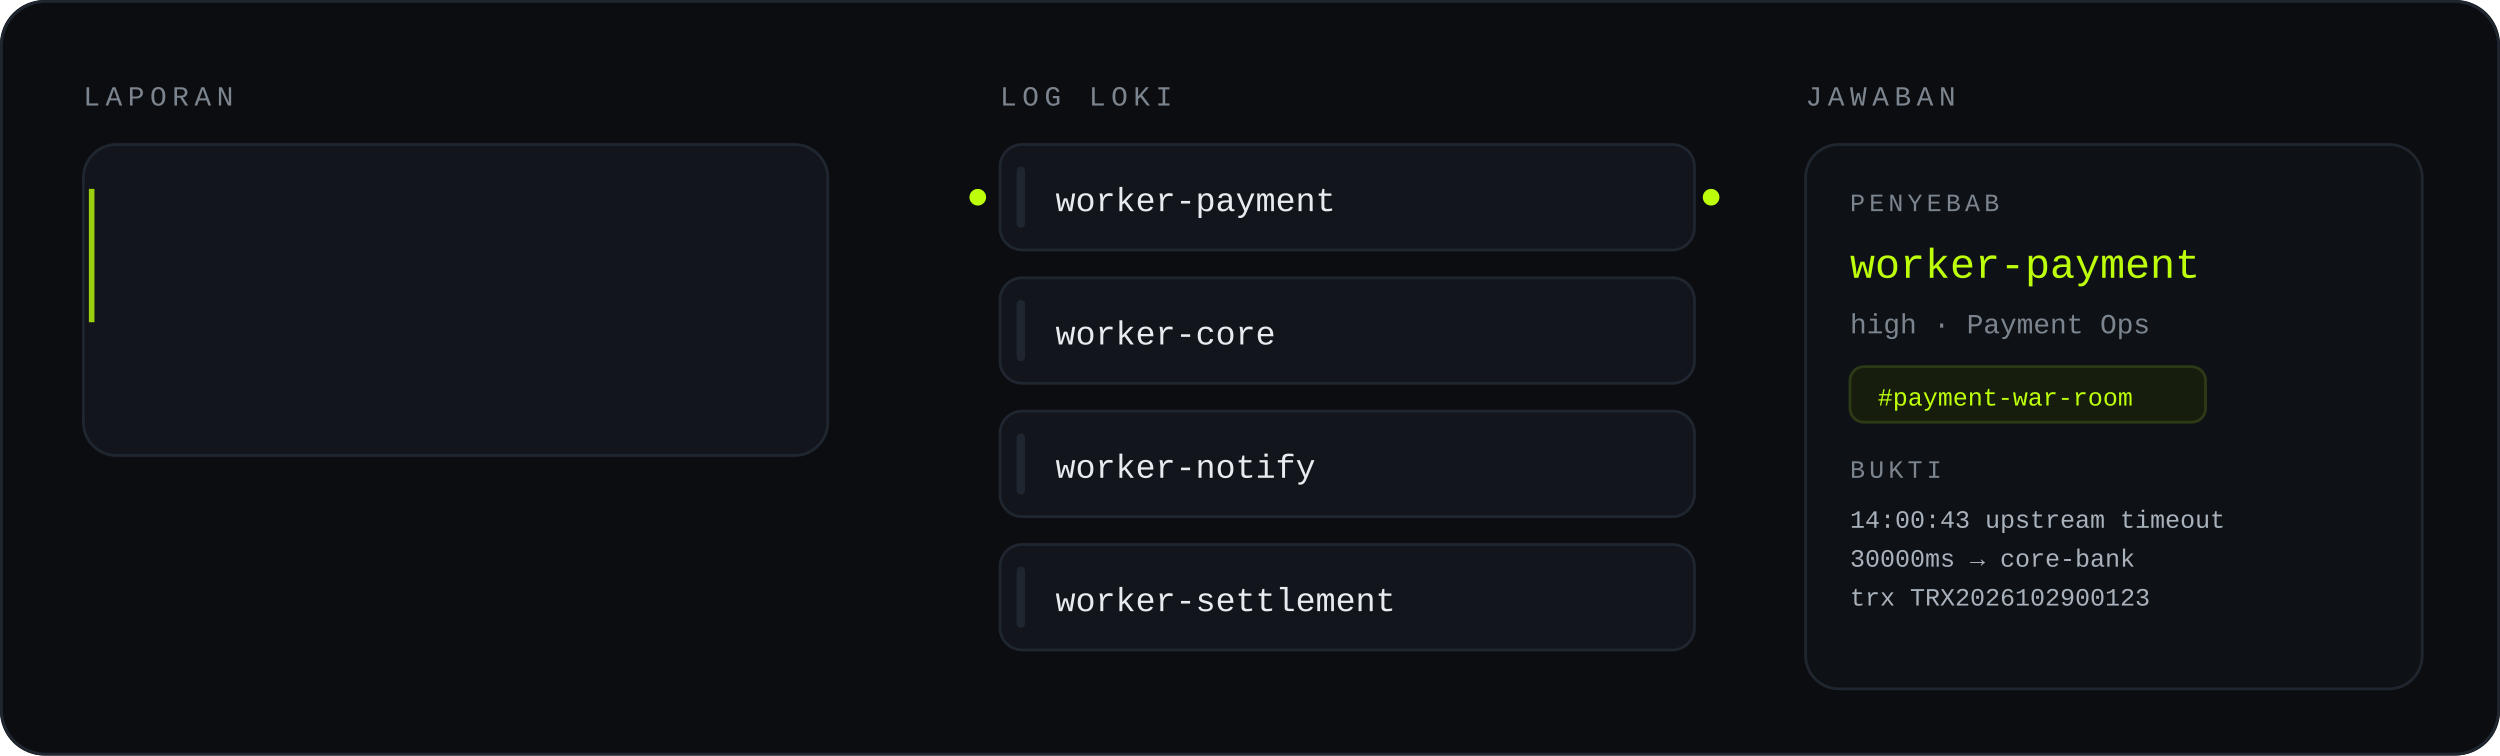
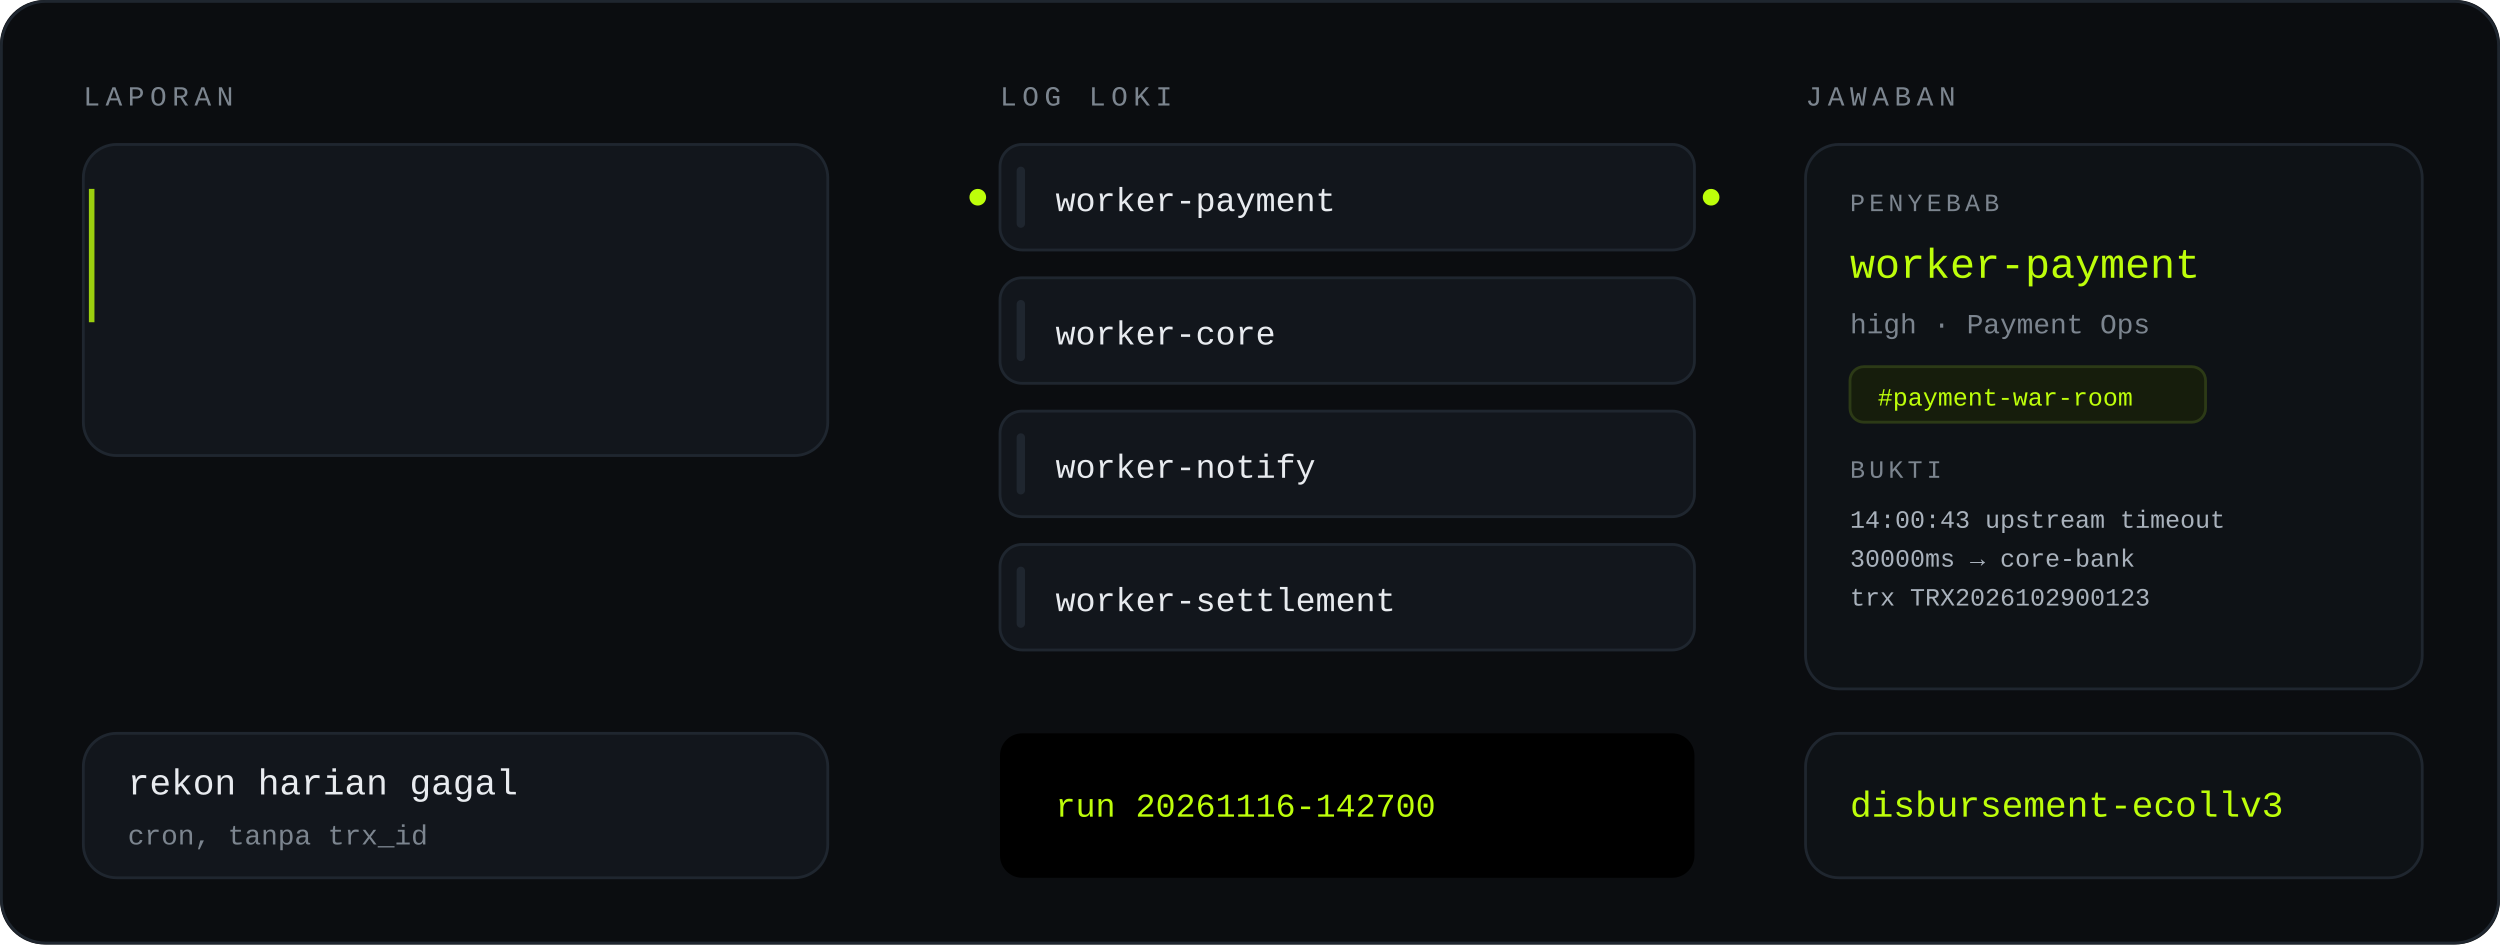
- <svg xmlns="http://www.w3.org/2000/svg" width="900" height="272" viewBox="0 0 900 272" role="img" aria-label="Laporan masuk, log Loki dibaca, jawaban keluar: worker-payment">
+ <svg xmlns="http://www.w3.org/2000/svg" width="900" height="340" viewBox="0 0 900 340" role="img" aria-label="Laporan masuk, log Loki dibaca, jawaban keluar: worker-payment">
  <style>
  text { font-family: ui-monospace,SFMono-Regular,Menlo,Consolas,'Liberation Mono',monospace; }
  .lbl { font-size: 10px; letter-spacing: 2px; fill: #7C858F; }
  .body { font-size: 13px; fill: #E8EBEF; }
  .small { font-size: 10px; fill: #7C858F; }
  .tiny { font-size: 9px; fill: #7C858F; }
  .ev { font-size: 9px; fill: #A9B2BC; }
  .badge { font-size: 9px; fill: #bdfe0a; }
  .chip-name { font-size: 12px; fill: #E8EBEF; }
  .chip { animation: chipdim 14s infinite both; }
  .chip rect.box { fill: #12161C; stroke: #1F262F; }
  .cover { animation: reveal 14s infinite both; }
  .caret { animation: caretslide 14s infinite both; }
  .scan { animation: scandot 14s infinite both; }
  .wire { animation: wire 14s infinite both; }
  .answer { animation: answer 14s infinite both; }
  .win rect.box { animation: winbox 14s infinite both; }
  .win text.chip-name { animation: wintext 14s infinite both; }
  .win rect.tag { animation: wintag 14s infinite both; }

  @keyframes reveal {
    0%     { transform: scaleX(1); }
    8.57% { transform: scaleX(1); }
    25.71% { transform: scaleX(0); }
    96.00% { transform: scaleX(0); }
    100%   { transform: scaleX(1); }
  }
  @keyframes caretslide {
    0%     { transform: translateX(0); opacity: 0; }
    7.14% { transform: translateX(0); opacity: 1; }
    25.71% { transform: translateX(262px); opacity: 1; }
    30.00% { transform: translateX(262px); opacity: 0; }
    100%   { transform: translateX(0); opacity: 0; }
  }
  @keyframes scandot {
    0%,27.14% { transform: translateY(0px); opacity: 0; }
    30.00% { transform: translateY(0px); opacity: 1; }
    47.14% { transform: translateY(148px); opacity: 1; }
    49.29% { transform: translateY(148px); opacity: 0; }
    100%   { transform: translateY(0px); opacity: 0; }
  }
  @keyframes chipdim {
    0%,27.14% { opacity: 0.3; }
    30.00% { opacity: 1; }
    35.00% { opacity: 0.3; }
    40.00% { opacity: 1; }
    43.57% { opacity: 0.3; }
    47.14% { opacity: 0.3; }
    100%   { opacity: 0.3; }
  }
  @keyframes winbox {
    0%,45.71% { stroke: #1F262F; fill: #12161C; }
    49.29% { stroke: #bdfe0a; fill: #161D0C; }
    100%   { stroke: #bdfe0a; fill: #161D0C; }
  }
  @keyframes wintext {
    0%,45.71% { fill: #7C858F; }
    49.29% { fill: #bdfe0a; }
    100%   { fill: #bdfe0a; }
  }
  @keyframes wintag {
    0%,45.71% { fill: #7C858F; }
    49.29% { fill: #bdfe0a; }
    100%   { fill: #bdfe0a; }
  }
  @keyframes wire {
    0%,50.00% { transform: translateX(0px); opacity: 0; }
    51.43% { transform: translateX(0px); opacity: 1; }
    60.00% { transform: translateX(46px); opacity: 1; }
    62.14% { transform: translateX(46px); opacity: 0; }
    100%   { transform: translateX(0px); opacity: 0; }
  }
  @keyframes answer {
    0%,60.00% { opacity: 0; transform: translateX(-10px); }
    65.71% { opacity: 1; transform: translateX(0px); }
-     96.00% { opacity: 1; transform: translateX(0px); }
-     100%   { opacity: 0; transform: translateX(-10px); }
+     82.00% { opacity: 1; transform: translateX(0px); }
+     86.00%,100% { opacity: 0; transform: translateX(-10px); }
  }
+   @keyframes runscene {
+     0%,84.00% { opacity: 0; }
+     88.00%,97.00% { opacity: 1; }
+     100% { opacity: 0; }
+   }
+   @keyframes runbox {
+     0%,86.00% { stroke: #1F262F; fill: #12161C; }
+     90.00%,97.00% { stroke: #bdfe0a; fill: #161D0C; }
+     100% { stroke: #1F262F; fill: #12161C; }
+   }
+   .run { animation: runscene 14s infinite both; }
+   .runbox { animation: runbox 14s infinite both; }
  @media (prefers-reduced-motion: reduce) {
    .chip, .cover, .caret, .scan, .wire, .answer,
-     .win rect.box, .win text.chip-name, .win rect.tag { animation: none; }
+     .win rect.box, .win text.chip-name, .win rect.tag, .run { animation: none; }
    .cover { display: none; }
    .answer { opacity: 1; }
    .chip { opacity: 1; }
+     .run { display: none; }
  }
</style>
-   <rect width="900" height="272" rx="16" fill="#0B0D10" />
-   <rect x="0.5" y="0.5" width="899" height="271" rx="16" fill="none" stroke="#1F262F" />
+   <rect width="900" height="340" rx="16" fill="#0B0D10" />
+   <rect x="0.5" y="0.5" width="899" height="339" rx="16" fill="none" stroke="#1F262F" />
  <text class="lbl" x="30" y="38">LAPORAN</text>
  <text class="lbl" x="360" y="38">LOG LOKI</text>
  <text class="lbl" x="650" y="38">JAWABAN</text>
  <rect x="30" y="52" width="268" height="112" rx="12" fill="#12161C" stroke="#1F262F" />
  <text class="body" x="46" y="82">transfer Rp1.250.000</text>
  <text class="body" x="46" y="104">jam 14:00 gagal masuk</text>
  <text class="small" x="46" y="136">Teller cabang · tanpa ID</text>
  <text class="tiny" x="282" y="136" text-anchor="end">14:02</text>
  <g style="transform-origin: 31px 53px" class="cover">
    <rect x="31" y="53" width="266" height="110" rx="11" fill="#12161C" />
  </g>
  <g class="caret">
    <rect x="32" y="68" width="2" height="48" fill="#bdfe0a" opacity="0.8" />
  </g>
  <g class="chip win">
    <rect class="box" x="360" y="52" width="250" height="38" rx="8" stroke="#1F262F" />
    <rect class="tag" x="366" y="60" width="3" height="22" rx="1.5" fill="#1F262F" />
    <text class="chip-name" x="380" y="76">worker-payment</text>
  </g>
  <g class="chip">
    <rect class="box" x="360" y="100" width="250" height="38" rx="8" stroke="#1F262F" />
    <rect x="366" y="108" width="3" height="22" rx="1.5" fill="#1F262F" />
    <text class="chip-name" x="380" y="124">worker-core</text>
  </g>
  <g class="chip">
    <rect class="box" x="360" y="148" width="250" height="38" rx="8" stroke="#1F262F" />
    <rect x="366" y="156" width="3" height="22" rx="1.5" fill="#1F262F" />
    <text class="chip-name" x="380" y="172">worker-notify</text>
  </g>
  <g class="chip">
    <rect class="box" x="360" y="196" width="250" height="38" rx="8" stroke="#1F262F" />
    <rect x="366" y="204" width="3" height="22" rx="1.5" fill="#1F262F" />
    <text class="chip-name" x="380" y="220">worker-settlement</text>
  </g>
  <g style="transform-origin: 352px 71px" class="scan">
    <circle cx="352" cy="71" r="3" fill="#bdfe0a" />
  </g>
  <g class="wire">
    <circle cx="616" cy="71" r="3" fill="#bdfe0a" />
  </g>
  <g class="answer">
    <rect x="650" y="52" width="222" height="196" rx="12" fill="#0E1216" stroke="#1F262F" />
    <text class="tiny" x="666" y="76" letter-spacing="1.5">PENYEBAB</text>
    <text x="666" y="100" font-size="15" fill="#bdfe0a">worker-payment</text>
    <text class="small" x="666" y="120">high · Payment Ops</text>
    <rect x="666" y="132" width="128" height="20" rx="5" fill="#161D0C" stroke="#2C3A16" />
    <text class="badge" x="676" y="146">#payment-war-room</text>
    <text class="tiny" x="666" y="172" letter-spacing="1.5">BUKTI</text>
    <text class="ev" x="666" y="190">14:00:43 upstream timeout</text>
    <text class="ev" x="666" y="204">30000ms → core-bank</text>
    <text class="ev" x="666" y="218">trx TRX2026102900123</text>
  </g>
+   <g class="run">
+     <rect x="30" y="264" width="268" height="52" rx="12" fill="#12161C" stroke="#1F262F" />
+     <text class="body" x="46" y="286">rekon harian gagal</text>
+     <text class="small" x="46" y="304">cron, tanpa trx_id</text>
+     <rect class="runbox" x="360" y="264" width="250" height="52" rx="8" />
+     <text x="380" y="294" font-size="12" fill="#bdfe0a">run 20261116-142700</text>
+     <g>
+       <rect x="650" y="264" width="222" height="52" rx="12" fill="#0E1216" stroke="#1F262F" />
+       <text x="666" y="294" font-size="13" fill="#bdfe0a">disbursement-ecollv3</text>
+     </g>
+   </g>
</svg>
